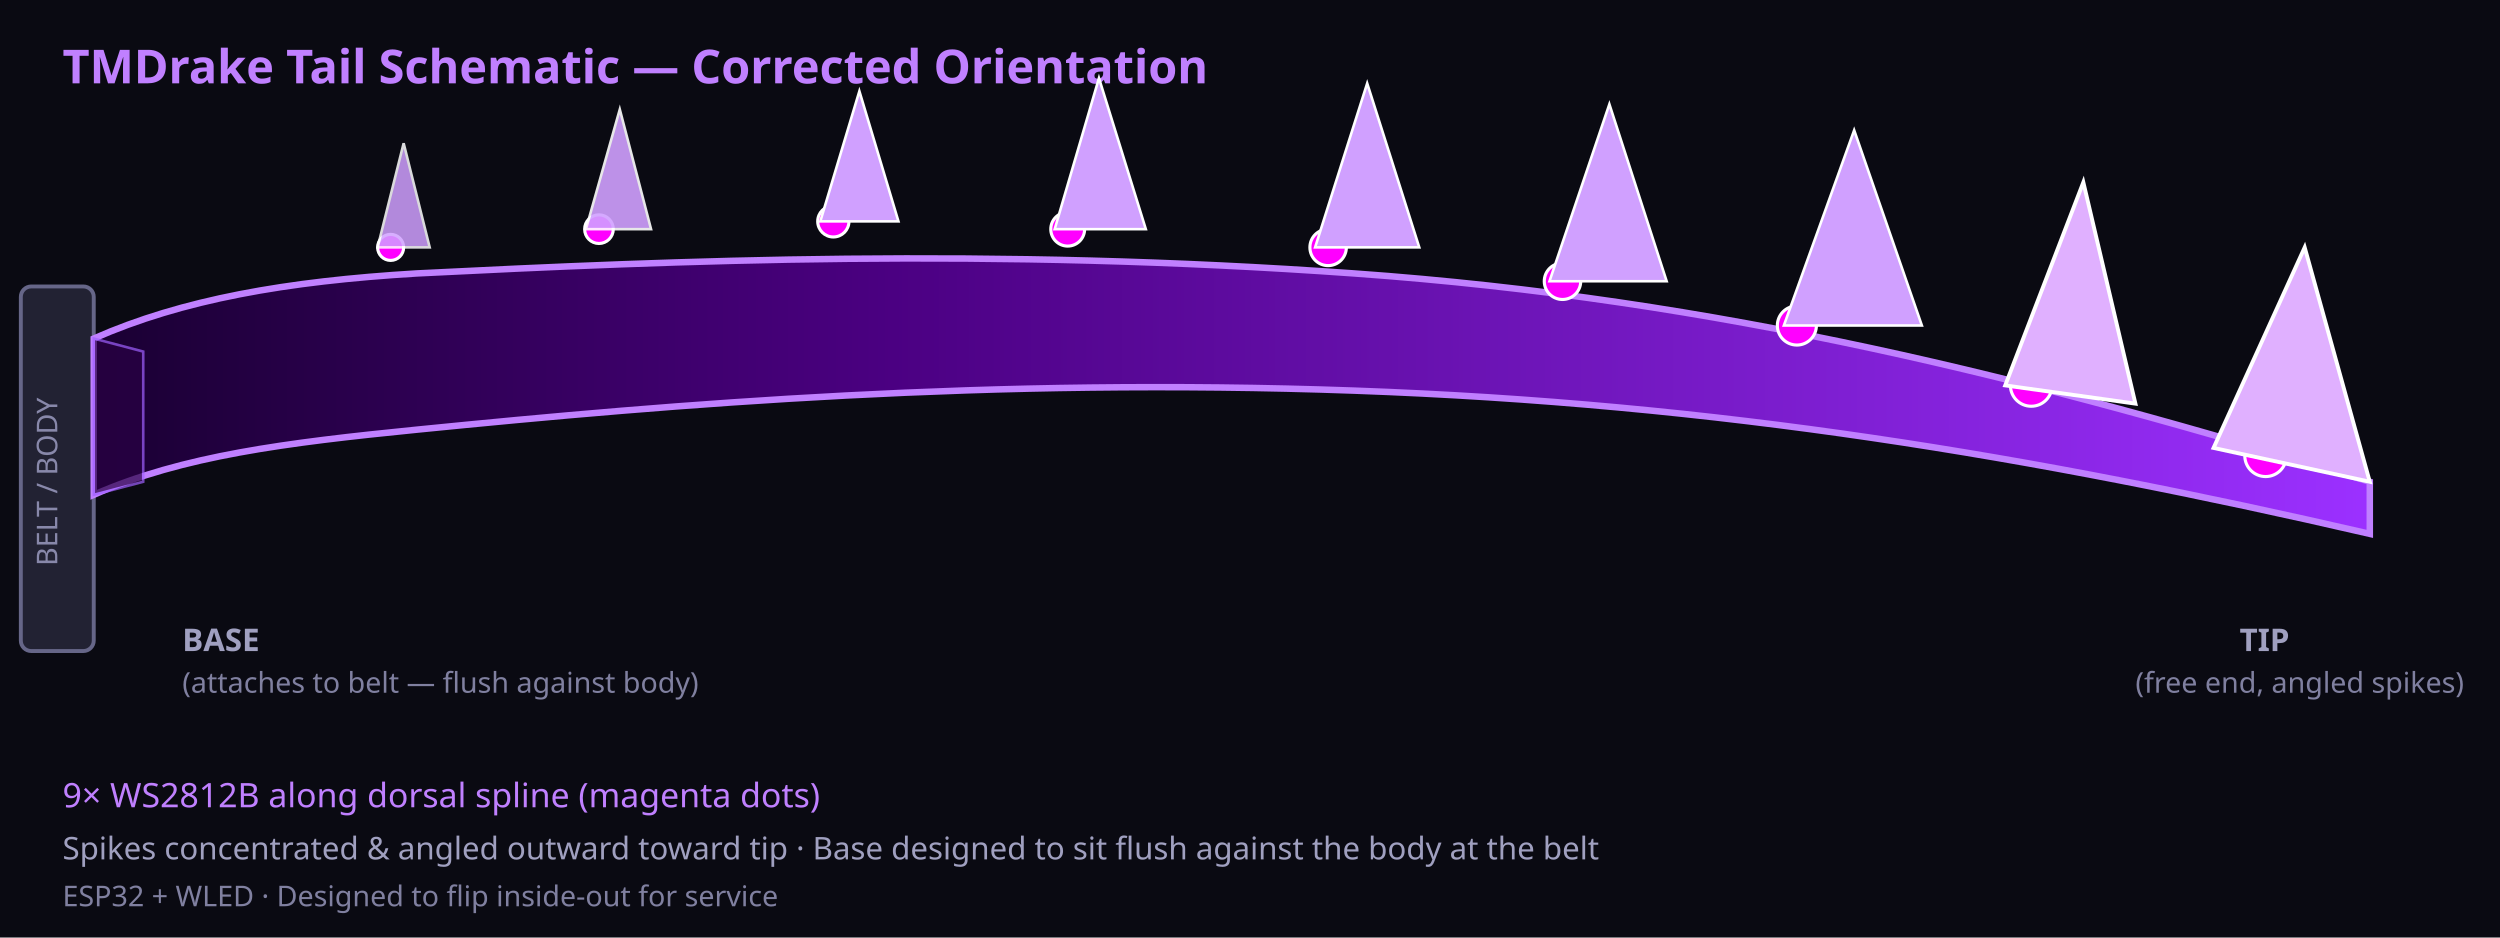
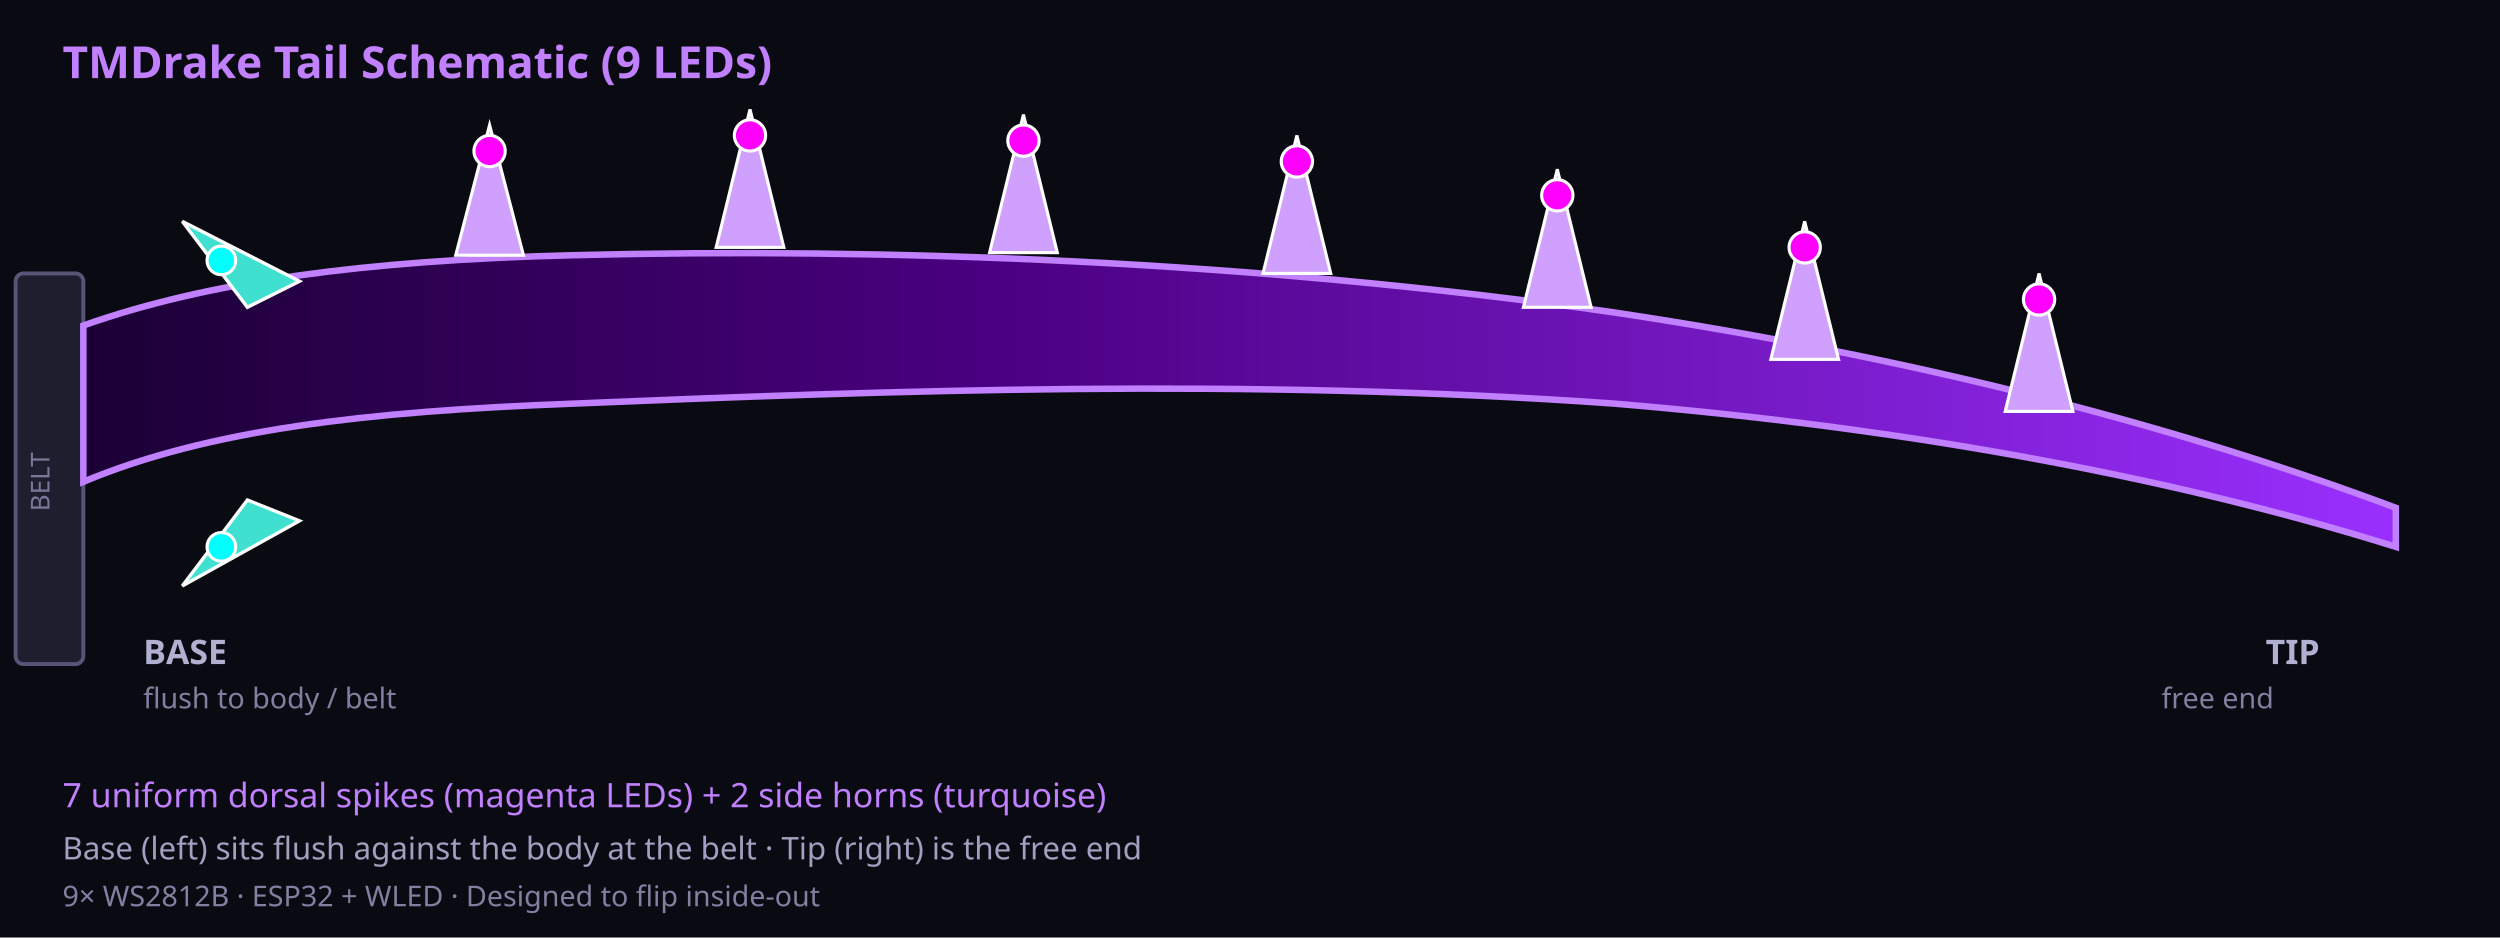
<svg xmlns="http://www.w3.org/2000/svg" viewBox="0 0 960 360" width="960" height="360">
  <defs>
    <linearGradient id="tailGrad" x1="0%" y1="0%" x2="100%" y2="0%">
      <stop offset="0%" stop-color="#1a0033" />
-       <stop offset="35%" stop-color="#4b0082" />
+       <stop offset="40%" stop-color="#4b0082" />
      <stop offset="100%" stop-color="#9b30ff" />
    </linearGradient>
  </defs>
  <rect width="960" height="360" fill="#0a0a12" />
-   <text x="24" y="32" fill="#c080ff" font-family="sans-serif" font-size="18" font-weight="bold">TMDrake Tail Schematic — Corrected Orientation</text>
-   <rect x="8" y="110" width="28" height="140" rx="4" fill="#222233" stroke="#666688" stroke-width="1.5" />
-   <text x="22" y="185" fill="#8888aa" font-family="sans-serif" font-size="11" text-anchor="middle" transform="rotate(-90 22 185)">BELT / BODY</text>
-   <path d="M36,130             C70,115 110,108 160,105             C260,100 380,95 520,105             C660,115 780,145 910,185             L910,205             C780,175 660,155 520,150             C380,145 260,155 160,165             C110,170 70,175 36,190             Z" fill="url(#tailGrad)" stroke="#c080ff" stroke-width="2.5" />
-   <path d="M36,130 L36,190 L55,185 L55,135 Z" fill="#2a0044" stroke="#a060ff" stroke-width="1" opacity="0.7" />
-   <text x="70" y="250" fill="#a0a0c0" font-family="sans-serif" font-size="12" font-weight="bold">BASE</text>
-   <text x="70" y="266" fill="#8080a0" font-family="sans-serif" font-size="11">(attaches to belt — flush against body)</text>
-   <text x="860" y="250" fill="#a0a0c0" font-family="sans-serif" font-size="12" font-weight="bold">TIP</text>
-   <text x="820" y="266" fill="#8080a0" font-family="sans-serif" font-size="11">(free end, angled spikes)</text>
-   <g id="leds">
-     <circle cx="150" cy="95" r="5" fill="#ff00ff" stroke="#fff" stroke-width="1.2" />
-     <circle cx="230" cy="88" r="5.5" fill="#ff00ff" stroke="#fff" stroke-width="1.2" />
-     <circle cx="320" cy="85" r="6" fill="#ff00ff" stroke="#fff" stroke-width="1.2" />
-     <circle cx="410" cy="88" r="6.5" fill="#ff00ff" stroke="#fff" stroke-width="1.2" />
-     <circle cx="510" cy="95" r="7" fill="#ff00ff" stroke="#fff" stroke-width="1.2" />
-     <circle cx="600" cy="108" r="7" fill="#ff00ff" stroke="#fff" stroke-width="1.2" />
-     <circle cx="690" cy="125" r="7.5" fill="#ff00ff" stroke="#fff" stroke-width="1.2" />
-     <circle cx="780" cy="148" r="8" fill="#ff00ff" stroke="#fff" stroke-width="1.2" />
-     <circle cx="870" cy="175" r="8" fill="#ff00ff" stroke="#fff" stroke-width="1.2" />
-   </g>
-   <polygon points="145,95 155,55 165,95" fill="#d0a0ff" stroke="#fff" stroke-width="1" opacity="0.85" />
-   <polygon points="225,88 238,42 250,88" fill="#d0a0ff" stroke="#fff" stroke-width="1" opacity="0.9" />
-   <polygon points="315,85 330,35 345,85" fill="#d0a0ff" stroke="#fff" stroke-width="1" />
-   <polygon points="405,88 422,30 440,88" fill="#d0a0ff" stroke="#fff" stroke-width="1" />
-   <polygon points="505,95 525,32 545,95" fill="#d0a0ff" stroke="#fff" stroke-width="1" />
-   <polygon points="595,108 618,40 640,108" fill="#d0a0ff" stroke="#fff" stroke-width="1" />
-   <polygon points="685,125 712,50 738,125" fill="#d0a0ff" stroke="#fff" stroke-width="1" />
-   <polygon points="770,148 800,70 820,155" fill="#e0b0ff" stroke="#fff" stroke-width="1.5" />
-   <polygon points="850,172 885,95 910,185" fill="#e0b0ff" stroke="#fff" stroke-width="1.5" />
-   <text x="24" y="310" fill="#c080ff" font-family="sans-serif" font-size="13">9× WS2812B along dorsal spline (magenta dots)</text>
-   <text x="24" y="330" fill="#a0a0c0" font-family="sans-serif" font-size="12">Spikes concentrated &amp; angled outward toward tip · Base designed to sit flush against the body at the belt</text>
-   <text x="24" y="348" fill="#8080a0" font-family="sans-serif" font-size="11">ESP32 + WLED · Designed to flip inside-out for service</text>
+   <text x="24" y="30" fill="#c080ff" font-family="sans-serif" font-size="17" font-weight="bold">TMDrake Tail Schematic (9 LEDs)</text>
+   <rect x="6" y="105" width="26" height="150" rx="3" fill="#1e1e2e" stroke="#555577" stroke-width="1.5" />
+   <text x="19" y="185" fill="#777799" font-family="sans-serif" font-size="10" text-anchor="middle" transform="rotate(-90 19 185)">BELT</text>
+   <path d="M32,125            C80,108 140,100 220,98            C340,95 480,100 620,120            C740,138 840,165 920,195            L920,210            C840,185 740,165 620,155            C480,145 340,150 220,155            C140,158 80,165 32,185            Z" fill="url(#tailGrad)" stroke="#c080ff" stroke-width="2.5" />
+   <text x="55" y="255" fill="#b0b0d0" font-family="sans-serif" font-size="13" font-weight="bold">BASE</text>
+   <text x="55" y="272" fill="#8080a0" font-family="sans-serif" font-size="11">flush to body / belt</text>
+   <text x="870" y="255" fill="#b0b0d0" font-family="sans-serif" font-size="13" font-weight="bold">TIP</text>
+   <text x="830" y="272" fill="#8080a0" font-family="sans-serif" font-size="11">free end</text>
+   <polygon points="175,98 188,48 201,98" fill="#d0a0ff" stroke="#ffffff" stroke-width="1.2" />
+   <polygon points="275,95 288,42 301,95" fill="#d0a0ff" stroke="#ffffff" stroke-width="1.2" />
+   <polygon points="380,97 393,44 406,97" fill="#d0a0ff" stroke="#ffffff" stroke-width="1.2" />
+   <polygon points="485,105 498,52 511,105" fill="#d0a0ff" stroke="#ffffff" stroke-width="1.2" />
+   <polygon points="585,118 598,65 611,118" fill="#d0a0ff" stroke="#ffffff" stroke-width="1.2" />
+   <polygon points="680,138 693,85 706,138" fill="#d0a0ff" stroke="#ffffff" stroke-width="1.2" />
+   <polygon points="770,158 783,105 796,158" fill="#d0a0ff" stroke="#ffffff" stroke-width="1.2" />
+   <polygon points="95,118 70,85 115,108" fill="#40e0d0" stroke="#ffffff" stroke-width="1.3" />
+   <polygon points="95,192 70,225 115,200" fill="#40e0d0" stroke="#ffffff" stroke-width="1.3" />
+   <circle cx="188" cy="58" r="6" fill="#ff00ff" stroke="#fff" stroke-width="1.2" />
+   <circle cx="288" cy="52" r="6" fill="#ff00ff" stroke="#fff" stroke-width="1.2" />
+   <circle cx="393" cy="54" r="6" fill="#ff00ff" stroke="#fff" stroke-width="1.2" />
+   <circle cx="498" cy="62" r="6" fill="#ff00ff" stroke="#fff" stroke-width="1.2" />
+   <circle cx="598" cy="75" r="6" fill="#ff00ff" stroke="#fff" stroke-width="1.2" />
+   <circle cx="693" cy="95" r="6" fill="#ff00ff" stroke="#fff" stroke-width="1.2" />
+   <circle cx="783" cy="115" r="6" fill="#ff00ff" stroke="#fff" stroke-width="1.2" />
+   <circle cx="85" cy="100" r="5.5" fill="#00ffff" stroke="#fff" stroke-width="1.2" />
+   <circle cx="85" cy="210" r="5.5" fill="#00ffff" stroke="#fff" stroke-width="1.2" />
+   <text x="24" y="310" fill="#c080ff" font-family="sans-serif" font-size="13">7 uniform dorsal spikes (magenta LEDs) + 2 side horns (turquoise)</text>
+   <text x="24" y="330" fill="#a0a0c0" font-family="sans-serif" font-size="12">Base (left) sits flush against the body at the belt · Tip (right) is the free end</text>
+   <text x="24" y="348" fill="#8080a0" font-family="sans-serif" font-size="11">9× WS2812B · ESP32 + WLED · Designed to flip inside-out</text>
</svg>
